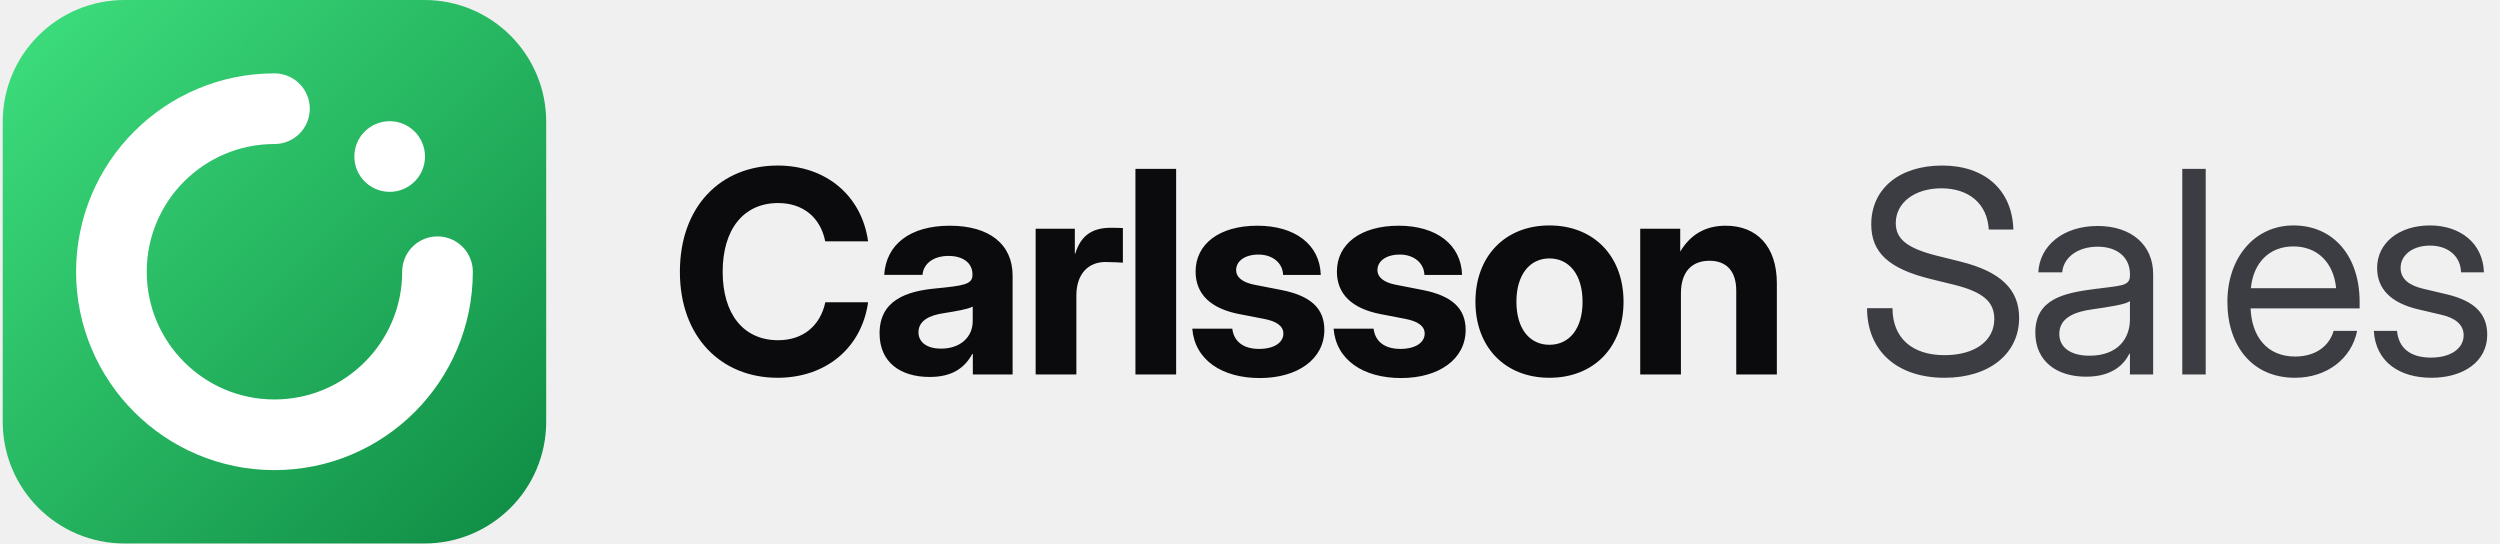
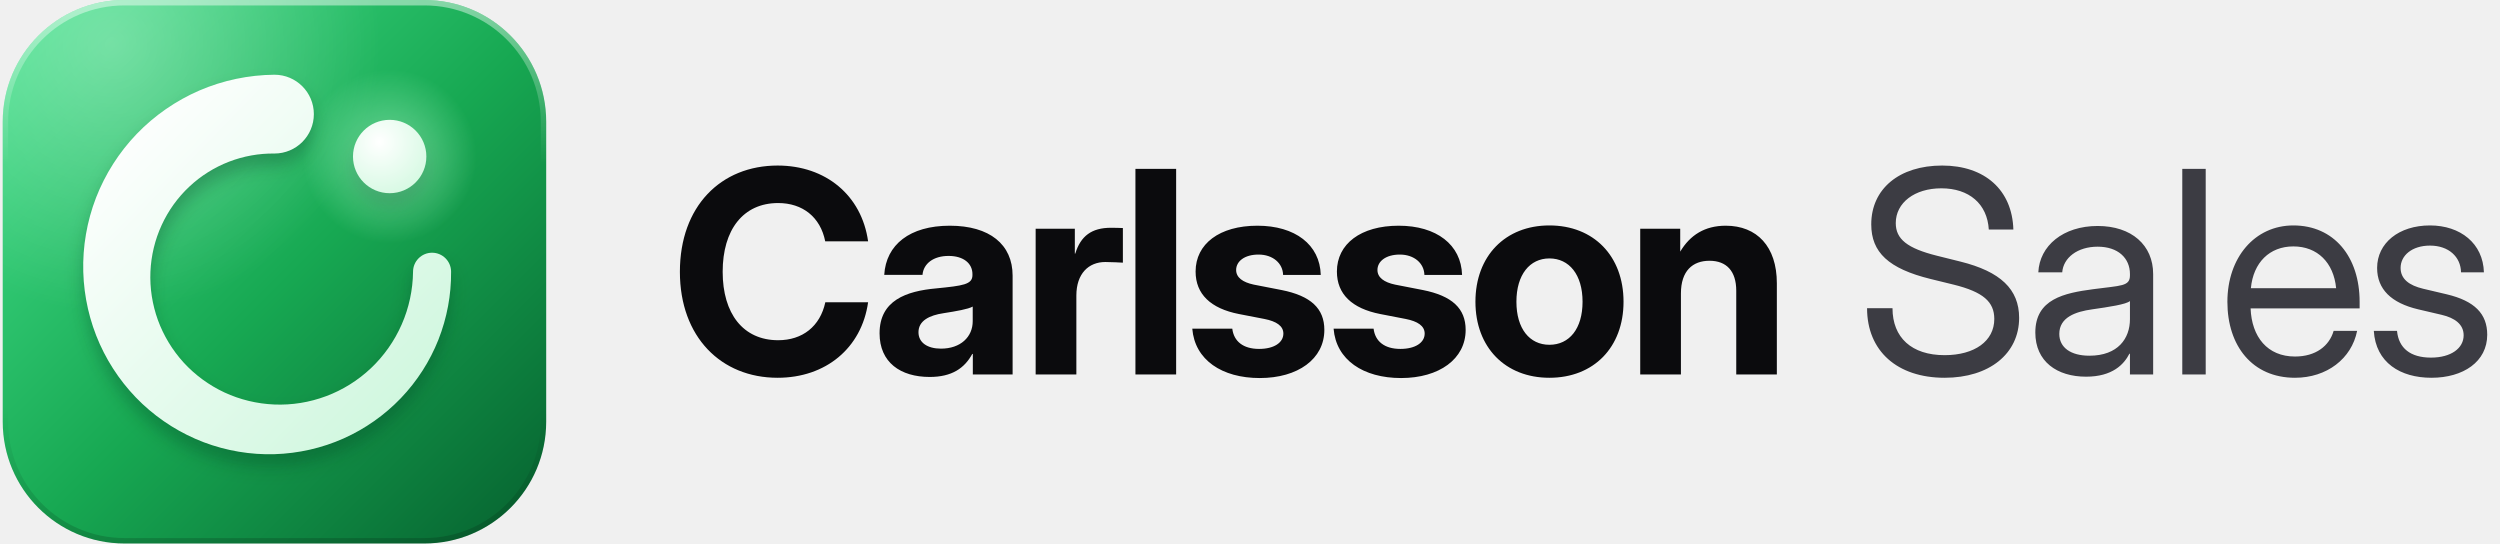
<svg xmlns="http://www.w3.org/2000/svg" viewBox="0 0 459 100" width="184" height="40" role="img" aria-label="Carlsson Sales">
  <style>
    .ink { fill: #0b0b0d; }
    .ink-2 { fill: #3c3c43; }
    @media (prefers-color-scheme: dark) {
      .ink { fill: #f5f5f7; }
      .ink-2 { fill: #d1d1d6; }
    }
  </style>
  <defs>
    <linearGradient id="cs-logo-bg" x1="0" y1="0" x2="1" y2="1">
-       <stop offset="0" stop-color="#3ee07e" />
-       <stop offset="1" stop-color="#0e8a43" />
+       <stop offset="0" stop-color="#46e38e" />
+       <stop offset=".52" stop-color="#17a852" />
+       <stop offset="1" stop-color="#06612f" />
    </linearGradient>
+     <radialGradient id="cs-logo-light" cx=".2" cy=".08" r=".9">
+       <stop offset="0" stop-color="#fff" stop-opacity=".3" />
+       <stop offset=".55" stop-color="#fff" stop-opacity="0" />
+     </radialGradient>
+     <linearGradient id="cs-logo-rim" x1="0" y1="0" x2="0" y2="1">
+       <stop offset="0" stop-color="#fff" stop-opacity=".45" />
+       <stop offset=".3" stop-color="#fff" stop-opacity="0" />
+       <stop offset=".75" stop-color="#000" stop-opacity="0" />
+       <stop offset="1" stop-color="#000" stop-opacity=".16" />
+     </linearGradient>
+     <linearGradient id="cs-logo-ring" x1=".1" y1=".1" x2=".9" y2=".9">
+       <stop offset="0" stop-color="#fff" />
+       <stop offset="1" stop-color="#cff7de" />
+     </linearGradient>
+     <radialGradient id="cs-logo-dot" cx=".36" cy=".3" r=".8">
+       <stop offset="0" stop-color="#fff" />
+       <stop offset="1" stop-color="#d4f9e1" />
+     </radialGradient>
+     <radialGradient id="cs-logo-halo">
+       <stop offset="0" stop-color="#f0fff5" stop-opacity=".8" />
+       <stop offset=".42" stop-color="#bdffd6" stop-opacity=".3" />
+       <stop offset="1" stop-color="#bdffd6" stop-opacity="0" />
+     </radialGradient>
+     <filter id="cs-logo-shadow" x="-20%" y="-20%" width="140%" height="140%">
+       <feGaussianBlur stdDeviation="1.6" />
+     </filter>
  </defs>
  <rect width="100" height="100" rx="22.4" fill="url(#cs-logo-bg)" />
-   <path d="M80 50A30 30 0 1 1 50 20" fill="none" stroke="#fff" stroke-width="13" stroke-linecap="round" />
-   <circle cx="71.2" cy="28.8" r="6.5" fill="#fff" />
+   <rect width="100" height="100" rx="22.4" fill="url(#cs-logo-light)" />
+   <rect x=".5" y=".5" width="99" height="99" rx="21.9" fill="none" stroke="url(#cs-logo-rim)" />
+   <g fill="#00361a" opacity=".3" filter="url(#cs-logo-shadow)" transform="translate(0 2.2)">
+     <path d="M82.5 50C82.54 54.25 81.74 58.52 80.17 62.5C78.6 66.47 76.24 70.15 73.26 73.26C70.28 76.37 66.68 78.91 62.71 80.68C58.74 82.45 54.39 83.44 50 83.57C45.61 83.7 41.16 82.95 37 81.38C32.84 79.8 28.97 77.39 25.69 74.31C22.41 71.22 19.73 67.47 17.86 63.31C15.99 59.16 14.95 54.61 14.82 50C14.69 45.39 15.49 40.74 17.16 36.4C18.84 32.06 21.4 28.03 24.65 24.65C27.9 21.27 31.85 18.53 36.19 16.65C40.53 14.78 45.25 13.79 50 13.75A7.25 7.25 0 0 1 50 28.25C47.15 28.21 44.29 28.73 41.62 29.76C38.94 30.8 36.45 32.35 34.34 34.34C32.22 36.32 30.48 38.73 29.25 41.41C28.02 44.08 27.31 47.01 27.18 50C27.05 52.99 27.52 56.02 28.55 58.88C29.59 61.74 31.21 64.42 33.29 66.71C35.38 68.99 37.95 70.88 40.8 72.21C43.66 73.54 46.8 74.3 50 74.43C53.2 74.56 56.45 74.04 59.49 72.9C62.53 71.77 65.36 70.01 67.75 67.75C70.14 65.49 72.08 62.74 73.41 59.7C74.75 56.66 75.46 53.34 75.5 50A3.5 3.5 0 0 1 82.5 50Z" />
+     <circle cx="71.2" cy="28.8" r="6.75" />
+   </g>
+   <circle cx="71.2" cy="28.8" r="16" fill="url(#cs-logo-halo)" />
+   <path d="M82.5 50C82.54 54.25 81.74 58.52 80.17 62.5C78.6 66.47 76.24 70.15 73.26 73.26C70.28 76.37 66.68 78.91 62.71 80.68C58.74 82.45 54.39 83.44 50 83.57C45.61 83.7 41.16 82.95 37 81.38C32.84 79.8 28.97 77.39 25.69 74.31C22.41 71.22 19.73 67.47 17.86 63.31C15.99 59.16 14.95 54.61 14.82 50C14.69 45.39 15.49 40.74 17.16 36.4C18.84 32.06 21.4 28.03 24.65 24.65C27.9 21.27 31.85 18.53 36.19 16.65C40.53 14.78 45.25 13.79 50 13.75A7.25 7.25 0 0 1 50 28.25C47.15 28.21 44.29 28.73 41.62 29.76C38.94 30.8 36.45 32.35 34.34 34.34C32.22 36.32 30.48 38.73 29.25 41.41C28.02 44.08 27.31 47.01 27.18 50C27.05 52.99 27.52 56.02 28.55 58.88C29.59 61.74 31.21 64.42 33.29 66.71C35.38 68.99 37.95 70.88 40.8 72.21C43.66 73.54 46.8 74.3 50 74.43C53.2 74.56 56.45 74.04 59.49 72.9C62.53 71.77 65.36 70.01 67.75 67.75C70.14 65.49 72.08 62.74 73.41 59.7C74.75 56.66 75.46 53.34 75.5 50A3.5 3.5 0 0 1 82.5 50Z" fill="url(#cs-logo-ring)" />
+   <circle cx="71.2" cy="28.8" r="6.75" fill="url(#cs-logo-dot)" />
  <path class="ink" d="M142.58 69.51C151.44 69.51 158.04 64.05 159.23 55.62L151.36 55.62C150.40 60.06 147.15 62.60 142.68 62.60C136.23 62.60 132.47 57.70 132.47 50.01C132.47 42.27 136.25 37.36 142.68 37.36C147.17 37.36 150.45 39.93 151.34 44.40L159.23 44.40C158.04 35.94 151.44 30.46 142.58 30.46C132.17 30.46 124.60 37.92 124.60 50.01C124.60 62.02 132.19 69.51 142.58 69.51ZM170.56 69.36C174.67 69.36 176.98 67.73 178.40 65.12L178.50 65.12L178.50 68.90L185.82 68.90L185.82 50.72C185.82 44.98 181.60 41.53 174.26 41.53C166.90 41.53 162.53 45.03 162.20 50.57L169.24 50.57C169.42 48.51 171.24 47.09 174.04 47.09C176.78 47.09 178.43 48.46 178.43 50.44L178.43 50.62C178.43 52.35 176.70 52.57 171.80 53.06C166.22 53.56 161.34 55.29 161.34 61.33C161.34 66.69 165.20 69.36 170.56 69.36ZM172.64 64.15C170.13 64.15 168.50 63.03 168.50 61.13C168.50 59.00 170.53 58.01 173.10 57.63C175.51 57.25 177.62 56.89 178.48 56.41L178.48 59.10C178.48 61.99 176.25 64.15 172.64 64.15ZM190.06 68.90L197.55 68.90L197.55 54.38C197.55 50.34 199.81 48.21 202.88 48.21C204.15 48.21 205.55 48.31 206.11 48.33L206.11 41.96C205.50 41.94 204.76 41.91 203.90 41.91C200.37 41.91 198.34 43.43 197.35 46.66L197.27 46.66L197.27 42.09L190.06 42.09ZM215.91 31.07L208.42 31.07L208.42 68.90L215.91 68.90ZM231.30 69.56C238.30 69.56 243.18 66.06 243.18 60.70C243.18 56.76 240.69 54.43 235.28 53.36L230.20 52.37C228.15 51.94 226.95 51.05 226.95 49.68C226.95 48.08 228.50 46.84 231.07 46.84C233.71 46.84 235.54 48.44 235.59 50.59L242.52 50.59C242.37 45.01 237.80 41.53 230.86 41.53C223.88 41.53 219.49 44.88 219.49 49.96C219.49 54.12 222.26 56.76 227.46 57.78L232.16 58.69C234.34 59.12 235.64 59.96 235.64 61.38C235.64 63.03 233.94 64.20 231.17 64.20C228.25 64.20 226.52 62.81 226.24 60.47L218.88 60.47C219.34 66.23 224.34 69.56 231.30 69.56ZM257.30 69.56C264.30 69.56 269.18 66.06 269.18 60.70C269.18 56.76 266.69 54.43 261.28 53.36L256.20 52.37C254.15 51.94 252.95 51.05 252.95 49.68C252.95 48.08 254.50 46.84 257.07 46.84C259.71 46.84 261.54 48.44 261.59 50.59L268.52 50.59C268.37 45.01 263.80 41.53 256.86 41.53C249.88 41.53 245.49 44.88 245.49 49.96C245.49 54.12 248.26 56.76 253.46 57.78L258.16 58.69C260.34 59.12 261.64 59.96 261.64 61.38C261.64 63.03 259.94 64.20 257.17 64.20C254.25 64.20 252.52 62.81 252.24 60.47L244.88 60.47C245.34 66.23 250.34 69.56 257.30 69.56ZM284.59 69.51C292.74 69.51 298.23 63.92 298.23 55.52C298.23 47.11 292.74 41.48 284.59 41.48C276.47 41.48 270.98 47.11 270.98 55.52C270.98 63.92 276.47 69.51 284.59 69.51ZM284.59 63.44C280.96 63.44 278.52 60.50 278.52 55.52C278.52 50.52 280.99 47.55 284.59 47.55C288.22 47.55 290.69 50.52 290.69 55.52C290.69 60.50 288.25 63.44 284.59 63.44ZM308.79 54.00C308.79 49.83 310.95 47.98 314.05 47.98C317.17 47.98 318.97 49.88 318.97 53.49L318.97 68.90L326.44 68.90L326.44 52.12C326.44 45.34 322.76 41.53 317.04 41.53C313.18 41.53 310.47 43.26 308.66 46.30L308.66 42.09L301.30 42.09L301.30 68.90L308.79 68.90Z" />
  <path class="ink-2" d="M357.31 69.51C365.54 69.51 371.02 65.07 371.02 58.49C371.02 53.21 367.57 49.96 360.21 48.13L355.92 47.06C350.43 45.69 348.32 43.99 348.32 41.05C348.32 37.29 351.80 34.65 356.70 34.65C361.83 34.65 365.16 37.52 365.44 42.24L369.96 42.24C369.75 34.98 364.73 30.46 356.86 30.46C348.96 30.46 343.81 34.75 343.81 41.28C343.81 46.43 347.00 49.43 354.72 51.33L358.96 52.37C364.42 53.72 366.45 55.54 366.45 58.69C366.45 62.76 362.82 65.35 357.31 65.35C351.24 65.35 347.72 62.12 347.72 56.71L343.04 56.71C343.04 64.58 348.58 69.51 357.31 69.51ZM383.34 69.31C388.21 69.31 390.32 67.02 391.31 65.09L391.41 65.09L391.41 68.90L395.68 68.90L395.68 50.42C395.68 45.11 391.72 41.58 385.47 41.58C379.12 41.58 374.78 45.21 374.55 50.11L378.95 50.11C379.15 47.44 381.74 45.39 385.47 45.39C389.23 45.39 391.41 47.50 391.41 50.42L391.41 50.67C391.41 52.73 389.76 52.52 384.66 53.21C379.28 53.92 374.00 55.04 374.00 61.18C374.00 66.54 378.01 69.31 383.34 69.31ZM383.95 65.45C380.52 65.45 378.41 63.95 378.41 61.44C378.41 58.41 381.36 57.35 384.46 56.92C387.53 56.48 390.75 56.00 391.41 55.39L391.41 58.74C391.41 62.25 389.23 65.45 383.95 65.45ZM405.35 31.07L401.04 31.07L401.04 68.90L405.35 68.90ZM421.78 69.51C427.62 69.51 432.19 66.01 433.21 60.88L428.89 60.88C428.08 63.67 425.59 65.60 421.78 65.60C416.70 65.60 413.81 61.99 413.61 56.74L433.67 56.74L433.67 55.54C433.67 47.22 428.94 41.48 421.48 41.48C414.37 41.48 409.34 47.39 409.34 55.54C409.34 63.62 413.91 69.51 421.78 69.51ZM413.66 53.03C414.11 48.31 417.09 45.34 421.48 45.34C425.90 45.34 428.89 48.31 429.35 53.03ZM446.89 69.51C452.73 69.51 457.15 66.56 457.15 61.59C457.15 57.73 454.82 55.37 449.69 54.15L445.37 53.13C442.78 52.52 441.21 51.33 441.21 49.30C441.21 47.01 443.31 45.19 446.62 45.19C450.07 45.19 452.28 47.27 452.33 50.11L456.54 50.11C456.39 44.78 452.20 41.48 446.62 41.48C440.88 41.48 436.89 44.73 436.89 49.30C436.89 53.21 439.48 55.75 444.46 56.92L448.77 57.93C451.16 58.49 452.81 59.66 452.81 61.69C452.81 64.08 450.50 65.80 446.79 65.80C443.04 65.80 440.85 64.08 440.55 60.88L436.28 60.88C436.64 66.72 441.16 69.51 446.89 69.51Z" />
</svg>
